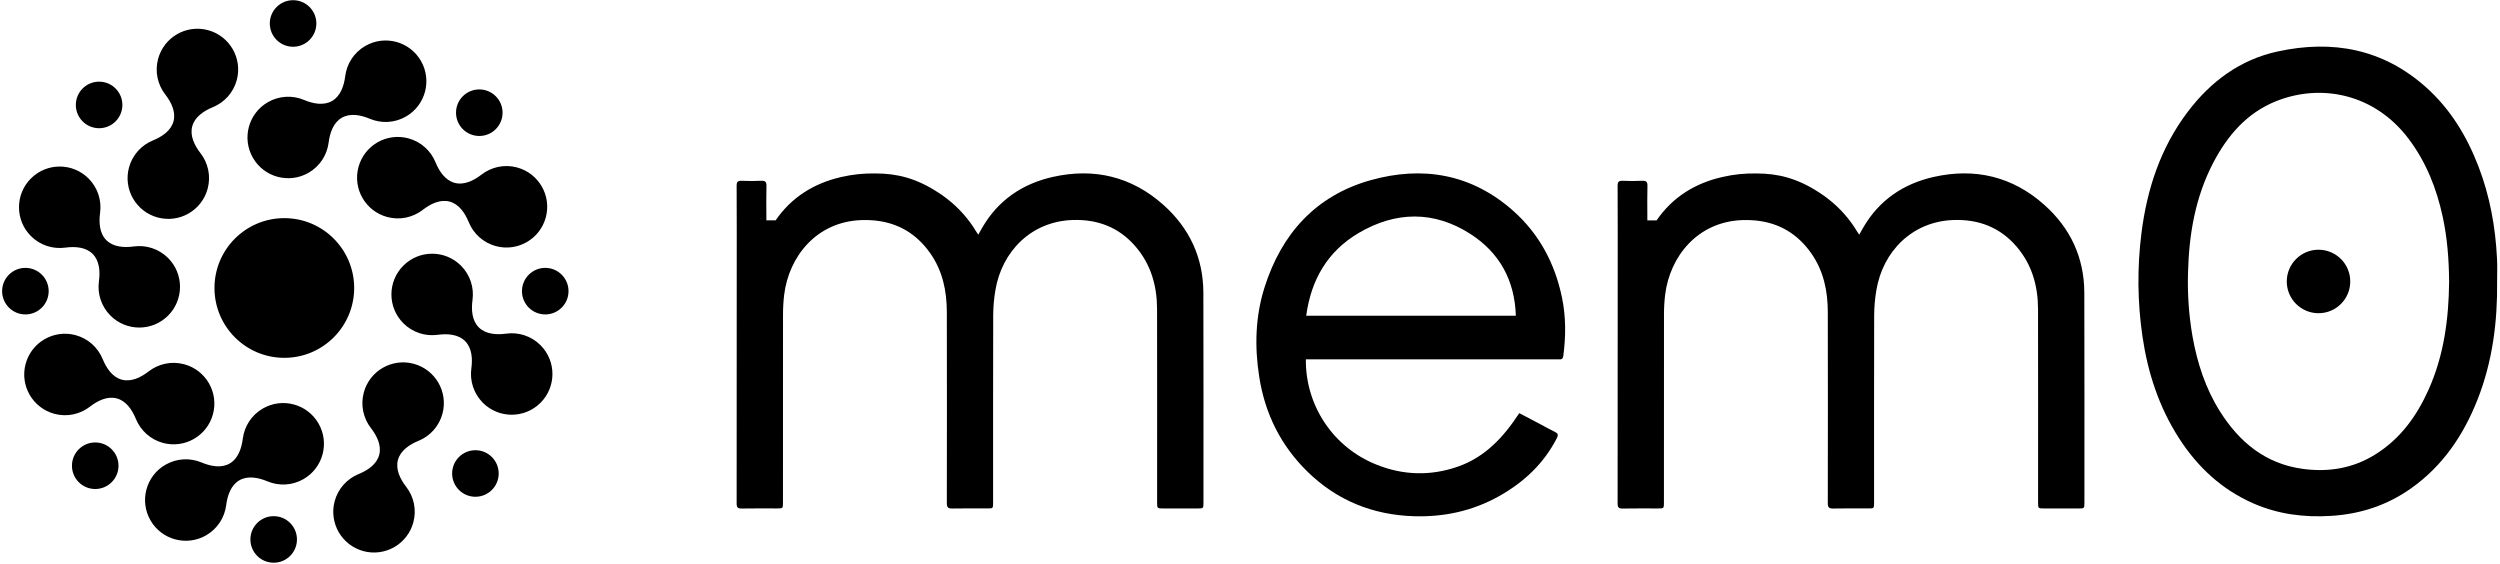
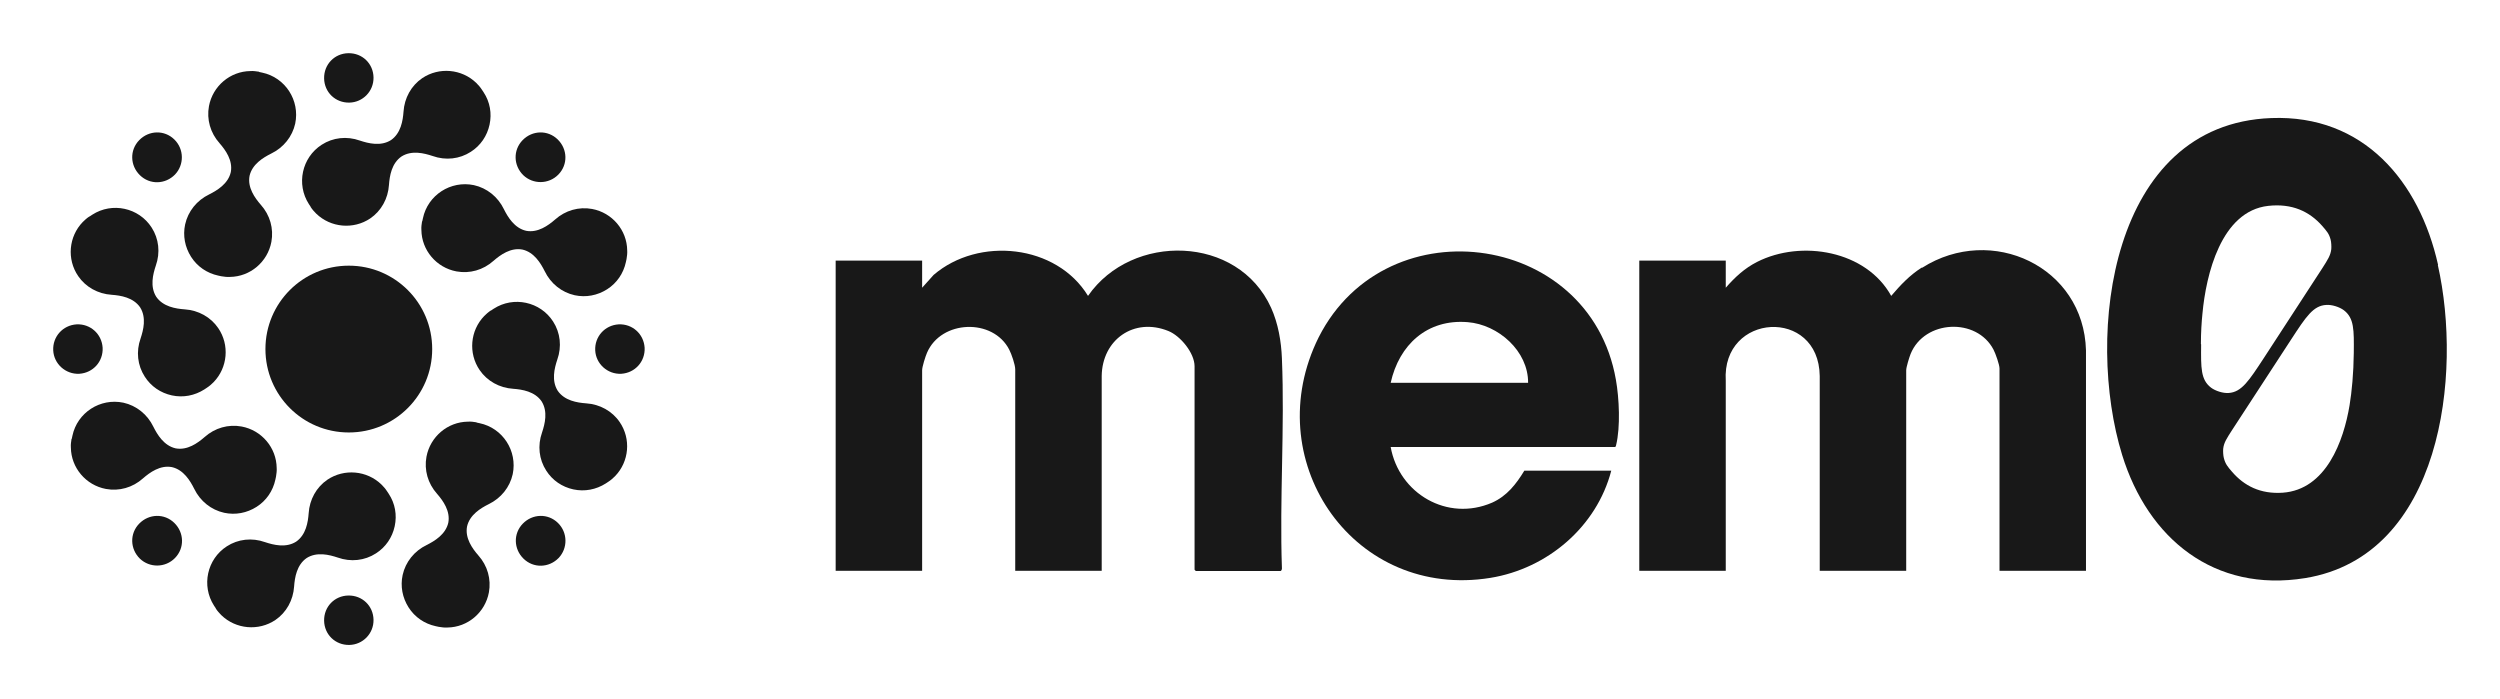
- <svg xmlns="http://www.w3.org/2000/svg" width="479" height="108" viewBox="0 0 479 108" fill="none">
-   <path fill-rule="evenodd" clip-rule="evenodd" d="M56.154 8.957C58.617 8.957 60.614 6.96 60.614 4.497C60.614 2.034 58.617 0.037 56.154 0.037C53.691 0.037 51.694 2.034 51.694 4.497C51.694 6.96 53.691 8.957 56.154 8.957ZM38.418 29.354C37.27 27.87 36.347 26.016 36.833 24.204C37.319 22.392 39.044 21.248 40.781 20.537C42.959 19.645 44.71 17.782 45.366 15.332C46.482 11.169 44.011 6.889 39.847 5.774C35.684 4.658 31.404 7.129 30.289 11.292C29.633 13.742 30.217 16.231 31.658 18.093C32.806 19.577 33.729 21.43 33.243 23.242C32.758 25.054 31.032 26.198 29.296 26.909C27.117 27.801 25.366 29.665 24.71 32.114C23.594 36.278 26.065 40.557 30.228 41.673C34.392 42.788 38.672 40.318 39.787 36.154C40.443 33.705 39.859 31.215 38.418 29.354ZM86.148 38.626C84.336 38.14 82.483 39.063 80.999 40.211C79.138 41.651 76.648 42.236 74.199 41.58C70.035 40.465 67.564 36.185 68.68 32.021C69.795 27.858 74.075 25.387 78.239 26.503C80.688 27.159 82.551 28.91 83.443 31.088C84.155 32.824 85.298 34.55 87.111 35.036C88.923 35.522 90.776 34.599 92.26 33.451C94.122 32.011 96.611 31.426 99.06 32.082C103.224 33.198 105.694 37.478 104.579 41.641C103.463 45.805 99.184 48.276 95.02 47.16C92.571 46.504 90.707 44.752 89.815 42.573C89.104 40.837 87.96 39.111 86.148 38.626ZM103.562 77.177C100.514 80.225 95.572 80.225 92.524 77.177C90.731 75.384 89.993 72.936 90.309 70.604C90.562 68.745 90.434 66.678 89.107 65.352C87.781 64.025 85.714 63.898 83.855 64.15C81.523 64.466 79.075 63.728 77.282 61.935C74.234 58.887 74.234 53.945 77.282 50.897C80.33 47.849 85.272 47.849 88.32 50.897C90.113 52.691 90.851 55.139 90.534 57.472C90.282 59.331 90.409 61.397 91.735 62.724C93.062 64.05 95.128 64.177 96.987 63.925C99.32 63.608 101.769 64.346 103.562 66.139C106.61 69.187 106.61 74.129 103.562 77.177ZM64.12 96.038C63.005 100.201 65.475 104.481 69.639 105.597C73.802 106.712 78.082 104.241 79.198 100.078C79.854 97.629 79.269 95.139 77.829 93.277C76.68 91.793 75.758 89.94 76.243 88.128C76.729 86.316 78.454 85.173 80.19 84.462C82.369 83.57 84.12 81.706 84.776 79.257C85.892 75.093 83.421 70.814 79.258 69.698C75.094 68.582 70.814 71.053 69.699 75.217C69.043 77.666 69.627 80.156 71.068 82.018C72.216 83.501 73.139 85.355 72.653 87.166C72.168 88.978 70.442 90.122 68.706 90.833C66.528 91.725 64.776 93.588 64.12 96.038ZM28.837 99.71C26.682 95.977 27.961 91.203 31.694 89.048C33.89 87.78 36.446 87.701 38.617 88.61C40.347 89.335 42.376 89.747 44.001 88.809C45.626 87.871 46.284 85.908 46.521 84.047C46.819 81.712 48.166 79.538 50.362 78.27C54.095 76.115 58.868 77.394 61.023 81.126C63.178 84.859 61.899 89.633 58.166 91.788C55.971 93.056 53.415 93.135 51.244 92.226C49.513 91.501 47.484 91.09 45.859 92.028C44.235 92.966 43.577 94.929 43.339 96.79C43.041 99.125 41.694 101.298 39.498 102.566C35.766 104.721 30.992 103.442 28.837 99.71ZM28.486 71.159C27.003 72.307 25.15 73.23 23.338 72.745C21.526 72.259 20.383 70.533 19.672 68.797C18.779 66.619 16.916 64.867 14.466 64.211C10.303 63.095 6.023 65.566 4.908 69.73C3.792 73.893 6.263 78.173 10.426 79.288C12.876 79.945 15.365 79.36 17.227 77.92C18.711 76.772 20.564 75.849 22.376 76.335C24.188 76.82 25.332 78.546 26.043 80.282C26.935 82.46 28.798 84.211 31.248 84.868C35.411 85.983 39.691 83.512 40.806 79.349C41.922 75.185 39.451 70.906 35.288 69.79C32.838 69.134 30.348 69.719 28.486 71.159ZM5.925 34.194C8.973 31.146 13.914 31.146 16.962 34.194C18.755 35.987 19.494 38.435 19.177 40.768C18.925 42.626 19.052 44.692 20.379 46.019C21.705 47.345 23.772 47.473 25.631 47.22C27.963 46.904 30.412 47.642 32.205 49.435C35.253 52.483 35.253 57.425 32.205 60.472C29.157 63.52 24.215 63.52 21.168 60.472C19.375 58.679 18.636 56.231 18.953 53.898C19.205 52.04 19.078 49.974 17.751 48.647C16.425 47.321 14.358 47.194 12.5 47.446C10.167 47.763 7.718 47.025 5.925 45.231C2.877 42.183 2.877 37.242 5.925 34.194ZM65.485 22.561C63.86 23.499 63.202 25.462 62.965 27.323C62.667 29.658 61.32 31.832 59.124 33.1C55.391 35.255 50.618 33.977 48.463 30.244C46.307 26.511 47.587 21.737 51.319 19.582C53.515 18.314 56.071 18.235 58.242 19.144C59.973 19.869 62.002 20.281 63.627 19.343C65.251 18.405 65.909 16.442 66.147 14.581C66.445 12.246 67.792 10.072 69.988 8.805C73.721 6.65 78.494 7.929 80.649 11.662C82.804 15.395 81.525 20.168 77.792 22.323C75.596 23.591 73.04 23.67 70.868 22.76C69.138 22.035 67.109 21.624 65.485 22.561ZM104.469 60.245C106.932 60.245 108.928 58.248 108.928 55.785C108.928 53.322 106.932 51.325 104.469 51.325C102.006 51.325 100.009 53.322 100.009 55.785C100.009 58.248 102.006 60.245 104.469 60.245ZM96.292 21.593C96.292 24.056 94.296 26.053 91.832 26.053C89.369 26.053 87.373 24.056 87.373 21.593C87.373 19.13 89.369 17.133 91.832 17.133C94.296 17.133 96.292 19.13 96.292 21.593ZM23.448 20.106C23.448 22.569 21.452 24.566 18.988 24.566C16.525 24.566 14.529 22.569 14.529 20.106C14.529 17.643 16.525 15.646 18.988 15.646C21.452 15.646 23.448 17.643 23.448 20.106ZM4.866 60.245C7.329 60.245 9.325 58.248 9.325 55.785C9.325 53.322 7.329 51.325 4.866 51.325C2.403 51.325 0.406 53.322 0.406 55.785C0.406 58.248 2.403 60.245 4.866 60.245ZM22.705 89.234C22.705 91.697 20.708 93.694 18.245 93.694C15.782 93.694 13.786 91.697 13.786 89.234C13.786 86.771 15.782 84.774 18.245 84.774C20.708 84.774 22.705 86.771 22.705 89.234ZM52.437 107.817C54.9 107.817 56.897 105.82 56.897 103.357C56.897 100.894 54.9 98.897 52.437 98.897C49.974 98.897 47.977 100.894 47.977 103.357C47.977 105.82 49.974 107.817 52.437 107.817ZM95.549 90.721C95.549 93.184 93.552 95.18 91.089 95.18C88.626 95.18 86.629 93.184 86.629 90.721C86.629 88.257 88.626 86.261 91.089 86.261C93.552 86.261 95.549 88.257 95.549 90.721ZM54.475 68.561C61.867 68.561 67.859 62.569 67.859 55.178C67.859 47.786 61.867 41.794 54.475 41.794C47.084 41.794 41.092 47.786 41.092 55.178C41.092 62.569 47.084 68.561 54.475 68.561Z" fill="black" />
-   <path d="M250.204 68.852C250.153 73.195 251.423 77.45 253.845 81.054C256.267 84.658 259.727 87.442 263.767 89.035C268.868 91.08 274.096 91.22 279.285 89.421C284.529 87.612 288.097 83.753 291.09 79.158C292.462 79.877 293.815 80.583 295.165 81.297C296.061 81.769 296.936 82.284 297.854 82.712C298.489 83.007 298.625 83.298 298.285 83.959C295.786 88.828 291.982 92.386 287.262 95.042C282.184 97.9 276.696 99.084 270.916 98.908C263.03 98.669 256.145 95.889 250.493 90.353C245.401 85.367 242.374 79.267 241.271 72.222C240.365 66.429 240.508 60.667 242.285 55.062C245.539 44.792 252.086 37.489 262.583 34.533C272.587 31.717 281.969 33.321 289.947 40.409C294.94 44.851 297.928 50.501 299.28 57.026C300.045 60.716 300.022 64.43 299.537 68.145C299.47 68.655 299.302 68.898 298.775 68.852C298.53 68.831 298.282 68.852 298.035 68.852H250.204ZM290.434 60.499C290.225 53.684 287.285 48.383 281.699 44.807C274.74 40.353 267.446 40.471 260.383 44.603C254.402 48.102 251.202 53.554 250.271 60.499H290.434Z" fill="black" />
-   <path d="M478.447 53.918C478.534 61.674 477.563 69.273 474.701 76.544C472.006 83.393 468.019 89.291 461.928 93.592C457.358 96.82 452.249 98.493 446.67 98.841C441.502 99.17 436.497 98.535 431.731 96.445C425.668 93.786 421.037 89.466 417.485 83.941C413.663 77.988 411.512 71.419 410.494 64.45C409.537 57.907 409.471 51.266 410.298 44.706C411.356 36.225 413.964 28.293 419.183 21.408C423.577 15.616 429.179 11.437 436.361 9.871C446.891 7.568 456.578 9.354 464.824 16.715C469.503 20.891 472.657 26.115 474.888 31.926C477.068 37.604 478.134 43.514 478.427 49.57C478.508 51.017 478.447 52.47 478.447 53.918ZM469.251 53.974C469.22 49.746 468.901 45.572 468.008 41.46C466.838 36.074 464.841 31.046 461.494 26.605C454.977 17.954 444.739 15.94 436.114 19.382C430.497 21.625 426.781 25.963 424.046 31.204C420.616 37.785 419.406 44.904 419.225 52.235C419.1 56.318 419.386 60.404 420.081 64.43C420.991 69.547 422.569 74.426 425.354 78.839C429.058 84.703 434.036 88.834 441.132 89.825C446.088 90.517 450.808 89.754 455.109 87.074C459.859 84.112 463.006 79.792 465.263 74.774C468.253 68.156 469.179 61.134 469.251 53.977V53.974Z" fill="black" />
-   <path d="M444.229 47.847H444.227C440.869 47.847 438.146 50.57 438.146 53.928V53.93C438.146 57.288 440.869 60.011 444.227 60.011H444.229C447.587 60.011 450.309 57.288 450.309 53.93V53.928C450.309 50.57 447.587 47.847 444.229 47.847Z" fill="black" />
-   <path d="M230.566 56.088C230.544 49.357 227.902 43.712 222.91 39.257C216.811 33.813 209.623 32.12 201.716 33.898C195.923 35.202 191.272 38.329 188.225 43.574C187.971 44.01 187.731 44.451 187.437 44.965C187.264 44.708 187.153 44.557 187.058 44.397C185.613 41.979 183.729 39.851 181.504 38.123C181.43 38.061 181.351 37.998 181.263 37.934C180.77 37.561 180.26 37.207 179.735 36.87C175.533 34.122 171.813 33.236 167.797 33.236C165.594 33.183 163.393 33.408 161.245 33.903C155.981 35.09 151.645 37.788 148.613 42.22H146.836V41.233C146.836 39.369 146.797 37.503 146.856 35.639C146.881 34.817 146.603 34.603 145.826 34.639C144.595 34.698 143.358 34.691 142.126 34.639C141.392 34.609 141.139 34.803 141.139 35.596C141.173 41.273 141.157 46.949 141.157 52.623C141.157 67.237 141.151 81.85 141.14 96.465C141.14 97.228 141.356 97.452 142.108 97.434C144.355 97.389 146.604 97.419 148.853 97.417C150.016 97.417 150.016 97.417 150.016 96.243C150.016 84.262 150.02 72.28 150.026 60.298C150.022 59.012 150.097 57.726 150.25 56.449C151.155 49.185 156.413 42.454 165.092 42.166C165.834 42.141 166.578 42.159 167.318 42.219C167.483 42.233 167.636 42.247 167.794 42.266C172.058 42.735 175.576 44.744 178.234 48.518C180.615 51.904 181.407 55.758 181.413 59.803C181.436 72.005 181.436 84.205 181.413 96.406C181.413 97.195 181.639 97.447 182.433 97.431C184.681 97.385 186.928 97.416 189.179 97.414C190.278 97.414 190.278 97.414 190.278 96.277C190.278 84.295 190.263 72.314 190.298 60.333C190.31 58.745 190.45 57.161 190.719 55.596C191.951 48.206 197.55 42.403 205.551 42.151C210.312 42.001 214.381 43.545 217.535 47.191C220.511 50.631 221.683 54.737 221.693 59.201C221.721 71.541 221.703 83.88 221.703 96.22C221.703 97.419 221.703 97.421 222.933 97.421C225.098 97.421 227.264 97.421 229.43 97.421C230.582 97.421 230.582 97.421 230.582 96.238C230.579 82.849 230.61 69.468 230.566 56.088Z" fill="black" />
-   <path d="M399.355 56.088C399.334 49.357 396.692 43.712 391.7 39.257C385.601 33.813 378.413 32.12 370.506 33.898C364.713 35.202 360.061 38.329 357.014 43.574C356.761 44.01 356.521 44.451 356.226 44.965C356.054 44.708 355.943 44.557 355.848 44.397C354.404 41.98 352.522 39.853 350.298 38.125C350.224 38.063 350.145 38 350.058 37.936C349.565 37.562 349.055 37.209 348.53 36.871C344.328 34.124 340.608 33.237 336.592 33.237C334.389 33.185 332.188 33.409 330.04 33.905C324.767 35.091 320.44 37.79 317.408 42.222H315.631V41.235C315.631 39.371 315.592 37.505 315.651 35.641C315.675 34.818 315.397 34.604 314.621 34.641C313.39 34.7 312.153 34.693 310.921 34.641C310.187 34.611 309.933 34.805 309.933 35.598C309.968 41.274 309.952 46.95 309.952 52.625C309.952 67.238 309.946 81.852 309.935 96.466C309.935 97.23 310.151 97.454 310.903 97.436C313.15 97.391 315.399 97.421 317.648 97.419C318.81 97.419 318.81 97.419 318.81 96.244C318.81 84.263 318.813 72.282 318.82 60.3C318.815 59.014 318.89 57.728 319.043 56.45C319.948 49.186 325.206 42.456 333.885 42.168C334.628 42.143 335.371 42.16 336.111 42.22C336.276 42.235 336.429 42.248 336.587 42.268C340.851 42.737 344.369 44.746 347.028 48.52C349.41 51.906 350.2 55.759 350.206 59.805C350.229 72.006 350.229 84.207 350.206 96.407C350.206 97.197 350.433 97.449 351.226 97.432C353.474 97.386 355.723 97.417 357.972 97.416C359.071 97.416 359.071 97.416 359.073 96.279C359.073 84.296 359.056 72.316 359.091 60.335C359.103 58.747 359.244 57.163 359.512 55.598C360.744 48.207 366.343 42.404 374.344 42.153C379.105 42.003 383.174 43.546 386.328 47.192C389.305 50.633 390.476 54.739 390.486 59.203C390.514 71.542 390.496 83.882 390.496 96.221C390.496 97.421 390.496 97.422 391.726 97.422C393.892 97.422 396.057 97.422 398.224 97.422C399.375 97.422 399.375 97.422 399.375 96.239C399.369 82.849 399.4 69.468 399.355 56.088Z" fill="black" />
+ <svg xmlns="http://www.w3.org/2000/svg" width="3760" height="1050" viewBox="0 0 3760 1050" fill="none">
+   <path d="M1928.01 539.269C1927.02 513.386 1922.37 486.507 1911.76 462.946C1861.99 353.108 1702.41 349.789 1636.39 445.027C1588.94 367.377 1471.83 355.431 1404.15 413.502L1386.89 432.749V391.933H1256.84V858.497H1386.89V556.856C1386.89 551.547 1391.87 535.951 1394.19 530.641C1415.43 480.866 1493.72 478.211 1517.94 525.996C1521.26 532.3 1526.9 548.561 1526.9 555.529V858.497H1656.96V565.484C1657.62 511.063 1705.39 476.883 1757.15 497.789C1775.4 505.09 1796.63 530.973 1796.63 550.883V856.838C1796.63 856.838 1798.29 858.829 1798.62 858.829H1926.02C1927.02 858.829 1928.34 855.843 1928.01 854.515C1924.36 750.318 1932.33 643.466 1928.01 539.601V539.269Z" fill="#181818" />
+   <path d="M2890.15 402.552C2871.9 414.166 2858.3 428.767 2844.37 445.027C2806.87 377 2709.33 360.076 2642.65 393.924C2623.74 403.547 2609.47 416.821 2595.54 432.749V391.933H2465.48V858.497H2595.54V572.785C2589.23 470.247 2735.54 461.951 2736.87 565.484V858.497H2866.93V556.856C2866.93 552.211 2871.57 537.278 2873.56 532.3C2894.46 480.866 2973.09 477.215 2998.31 525.996C3001.29 531.637 3007.26 548.561 3007.26 554.202V858.497H3137.32V526.991C3134 400.893 2995.32 336.516 2891.14 402.552H2890.15Z" fill="#181818" />
+   <path d="M1979.11 516.04C1895.83 698.551 2038.16 901.968 2241.54 869.116C2327.47 855.179 2401.45 792.13 2423.35 707.843H2292.63C2280.35 728.085 2266.42 746.004 2244.19 755.959C2176.84 785.161 2104.18 742.354 2091.58 672.336H2428.99C2430.31 671.672 2430.31 670.677 2430.65 669.35C2437.28 642.139 2435.29 599 2430.31 571.126C2390.83 344.812 2074.99 305.987 1978.77 516.704L1979.11 516.04ZM2091.58 575.771C2104.18 518.695 2146.32 479.538 2207.36 484.516C2253.48 488.166 2298.6 527.987 2298.27 575.771H2091.58Z" fill="#181818" />
+   <path d="M3666.83 398.238C3638.63 272.471 3554.69 172.256 3416.01 177.565C3173.48 186.525 3135.99 503.762 3191.73 684.282C3230.55 810.049 3330.08 891.681 3467.1 869.448C3672.47 835.932 3703.65 563.161 3666.49 398.57L3666.83 398.238ZM3310.17 517.368C3310.17 500.112 3311.17 484.516 3312.49 471.574C3317.8 413.502 3340.36 317.601 3411.36 309.637C3447.19 305.655 3473.4 317.933 3492.65 339.834C3499.28 347.467 3502.93 351.449 3505.25 360.408C3506.25 364.059 3506.58 370.695 3506.25 374.677C3505.25 383.969 3500.94 390.606 3492.65 403.547L3404.73 538.605C3382.5 572.453 3371.55 589.708 3351.98 591.036C3343.68 591.699 3332.07 588.049 3325.43 583.072C3309.84 571.126 3310.17 553.538 3310.5 518.031L3310.17 517.368ZM3540.09 530.973C3539.76 561.502 3537.1 589.045 3533.79 609.287C3524.83 663.708 3498.29 736.381 3433.26 741.027C3399.75 743.349 3375.2 730.74 3356.95 709.502C3350.32 701.87 3347 697.888 3344.68 688.928C3343.68 685.278 3343.35 678.641 3343.68 674.991C3344.68 665.699 3348.99 659.394 3357.28 646.453L3446.2 510.067C3468.1 476.552 3479.04 459.628 3498.62 458.632C3506.91 457.969 3518.52 461.619 3525.16 466.596C3540.75 478.543 3540.42 496.13 3540.09 530.973Z" fill="#181818" />
+   <path d="M524.62 399.565C455.279 399.565 399.21 455.646 399.21 525C399.21 594.354 455.279 650.435 524.62 650.435C593.96 650.435 650.029 594.354 650.029 525C650.029 455.646 593.96 399.565 524.62 399.565Z" fill="#181818" />
+   <path d="M525.283 154.337C545.521 154.005 562.11 137.413 561.778 116.507C561.446 95.602 544.858 79.673 523.956 80.005C503.055 80.337 487.129 96.929 487.461 117.835C487.793 138.74 504.382 154.669 525.283 154.337Z" fill="#181818" />
+   <path d="M523.956 895.663C503.055 895.995 487.129 912.587 487.461 933.493C487.793 954.399 504.382 970.327 525.283 969.995C545.521 969.663 562.11 953.071 561.778 932.165C561.446 911.259 544.858 895.331 523.956 895.663Z" fill="#181818" />
+   <path d="M263.184 262.516C277.118 247.915 277.118 224.355 262.188 209.754C247.259 195.153 224.035 195.817 209.437 210.749C194.839 225.682 195.502 248.911 210.432 263.512C225.362 278.112 248.586 277.449 263.184 262.516Z" fill="#181818" />
+   <path d="M786.387 787.484C771.789 802.417 772.453 825.645 787.383 840.246C802.312 854.847 825.536 854.183 840.134 839.251C854.069 824.65 854.069 801.089 839.139 786.488C824.209 771.888 800.985 772.551 786.387 787.484Z" fill="#181818" />
+   <path d="M787.051 263.512C801.649 277.449 825.205 277.449 839.802 262.516C854.4 247.583 853.737 224.355 838.807 209.754C823.877 195.153 800.653 195.817 786.056 210.749C771.458 225.682 772.121 248.911 787.051 263.512Z" fill="#181818" />
+   <path d="M262.188 786.488C247.259 771.888 224.035 772.551 209.437 787.484C194.839 802.417 195.502 825.645 210.432 840.246C225.03 854.183 248.586 854.183 263.184 839.251C277.782 824.318 277.118 801.089 262.188 786.488Z" fill="#181818" />
+   <path d="M930.376 487.834C909.474 489.161 894.213 506.417 895.208 526.991C896.204 547.233 913.788 563.161 934.357 562.166C955.259 560.838 970.52 543.583 969.525 523.009C968.198 502.103 950.946 486.839 930.376 487.834Z" fill="#181818" />
+   <path d="M119.195 562.166C140.097 560.838 155.358 543.583 154.363 523.009C153.036 502.103 135.784 486.839 115.214 487.834C94.312 489.161 79.051 506.417 80.046 526.991C81.041 547.233 98.625 563.161 119.195 562.166Z" fill="#181818" />
+   <path d="M467.223 311.296C469.546 314.946 472.532 318.265 475.517 321.251C497.414 342.489 531.587 345.476 556.801 328.552C573.39 317.269 583.675 298.686 585.002 278.112C585.997 264.507 588.983 245.592 603.913 235.305C619.174 225.682 637.754 230.328 650.693 234.642C670.267 241.61 691.169 239.287 708.089 228.337C722.687 219.045 732.64 204.444 736.29 187.521C739.939 170.597 736.953 153.341 727.332 138.74L724.678 134.758C722.355 131.108 719.369 127.79 716.384 124.803C694.487 103.566 660.314 100.579 635.099 117.503C618.511 128.785 608.226 147.368 606.899 167.942C605.904 181.548 602.918 200.462 587.988 210.749C572.726 220.373 554.147 215.727 541.208 211.413C521.634 204.444 500.732 206.767 483.812 217.718C453.952 236.965 445.326 277.117 464.569 306.982L467.223 310.964V311.296Z" fill="#181818" />
+   <path d="M324.562 915.242C326.884 918.892 329.87 922.21 332.856 925.197C354.753 946.434 388.925 949.421 414.14 932.497C430.728 921.215 441.013 902.632 442.34 882.058C443.336 868.452 446.322 849.538 461.251 839.251C476.513 829.627 495.092 834.273 508.031 838.587C527.606 845.556 548.507 843.233 565.428 832.282C580.025 822.991 589.979 808.39 593.628 791.466C597.278 774.542 594.292 757.287 584.67 742.686L582.016 738.704C579.694 735.053 576.708 731.735 573.722 728.749C551.825 707.511 517.652 704.524 492.438 721.448C475.849 732.731 465.564 751.314 464.237 771.888C463.242 785.493 460.256 804.408 445.326 814.695C430.065 824.318 411.486 819.672 398.547 815.358C378.972 808.39 358.07 810.713 341.15 821.663C311.291 840.91 302.665 881.062 321.907 910.928L324.562 914.91V915.242Z" fill="#181818" />
+   <path d="M634.768 332.866C634.104 337.18 633.441 341.494 633.772 345.807C634.104 376.337 656.333 402.552 686.524 408.193C706.43 411.843 726.668 406.202 742.262 392.265C752.547 383.305 768.14 372.023 785.724 375.341C803.308 379.323 813.261 395.915 819.233 407.861C828.19 426.444 844.779 439.718 864.354 444.031C881.274 447.682 898.526 444.363 913.124 435.072C927.722 425.78 937.675 411.18 941.324 394.256L942.32 389.61C942.983 385.296 943.647 380.982 943.315 376.668C942.983 346.139 920.755 319.924 890.563 314.283C870.657 310.633 850.419 316.274 834.826 330.211C824.541 339.171 808.948 350.453 791.364 347.135C773.78 343.153 763.827 326.561 757.855 314.615C748.897 296.032 732.309 282.758 712.734 278.444C677.898 271.144 643.394 293.377 636.095 328.22L635.1 332.866H634.768Z" fill="#181818" />
+   <path d="M107.583 660.058C106.919 664.372 106.256 668.686 106.588 673C106.919 703.529 129.148 729.744 159.339 735.385C179.246 739.036 199.484 733.394 215.077 719.457C225.362 710.498 240.955 699.215 258.539 702.533C276.123 706.515 286.076 723.107 292.048 735.054C301.006 753.636 317.594 766.91 337.169 771.224C354.089 774.874 371.341 771.556 385.939 762.264C400.537 752.973 410.49 738.372 414.14 721.448L415.135 716.802C415.799 712.489 416.462 708.175 416.13 703.861C415.799 673.332 393.57 647.116 363.379 641.475C343.473 637.825 323.234 643.466 307.641 657.403C297.356 666.363 281.763 677.646 264.179 674.327C246.595 670.345 236.642 653.753 230.67 641.807C221.712 623.224 205.124 609.951 185.549 605.637C150.713 598.336 116.209 620.569 108.91 655.412L107.915 660.058H107.583Z" fill="#181818" />
+   <path d="M738.28 466.928C734.631 469.251 731.313 472.238 728.327 475.224C707.094 497.126 704.108 531.305 721.36 556.525C732.64 573.117 751.22 583.403 771.789 584.731C785.392 585.726 804.303 588.713 814.588 603.646C824.209 618.91 819.564 637.493 815.251 650.435C808.284 670.013 810.607 690.919 821.555 707.843C830.845 722.444 845.443 732.399 862.363 736.049C879.283 739.699 896.535 736.381 911.133 727.089L915.115 724.435C918.764 722.112 922.082 719.125 925.068 716.139C946.301 694.237 949.287 660.058 932.035 634.838C920.755 618.246 902.176 607.959 881.606 606.632C868.003 605.637 849.092 602.65 838.807 587.717C829.186 572.453 833.831 553.87 838.144 540.928C845.111 521.35 842.788 500.444 831.84 483.52C812.597 453.655 772.453 445.027 742.593 464.274L738.612 466.928H738.28Z" fill="#181818" />
+   <path d="M134.457 325.565C130.807 327.888 127.489 330.875 124.503 333.861C103.27 355.763 100.284 389.942 117.536 415.162C128.816 431.754 147.396 442.04 167.965 443.368C181.568 444.363 200.479 447.35 210.764 462.283C220.385 477.547 215.741 496.13 211.427 509.072C204.46 528.65 206.783 549.556 217.731 566.48C227.021 581.081 241.619 591.036 258.539 594.686C275.459 598.336 292.711 595.018 307.309 585.726L311.291 583.072C314.94 580.749 318.258 577.762 321.244 574.776C342.477 552.874 345.463 518.695 328.211 493.475C316.931 476.883 298.352 466.597 277.782 465.269C264.179 464.274 245.268 461.287 234.983 446.354C225.362 431.09 230.007 412.507 234.32 399.565C241.287 379.987 238.965 359.081 228.016 342.157C208.773 312.292 168.629 303.664 138.77 322.911L134.788 325.565H134.457Z" fill="#181818" />
+   <path d="M716.715 635.17C712.402 634.507 708.089 633.843 703.776 634.175C673.253 634.507 647.043 656.74 641.403 686.937C637.754 706.847 643.394 727.089 657.328 742.686C666.286 752.973 677.566 768.569 674.249 786.157C670.267 803.744 653.679 813.699 641.735 819.672C623.156 828.632 609.885 845.224 605.572 864.802C601.922 881.726 605.24 898.982 614.53 913.582C623.819 928.183 638.417 938.138 655.338 941.789L659.982 942.784C664.295 943.448 668.608 944.111 672.922 943.78C703.444 943.448 729.654 921.215 735.294 891.017C738.944 871.107 733.304 850.865 719.369 835.269C710.412 824.982 699.131 809.385 702.449 791.798C706.43 774.21 723.019 764.255 734.963 758.282C753.542 749.323 766.813 732.731 771.126 713.152C778.425 678.309 756.196 643.798 721.36 636.498L716.715 635.502V635.17Z" fill="#181818" />
+   <path d="M389.589 107.879C385.276 107.216 380.963 106.552 376.65 106.884C346.127 107.216 319.917 129.449 314.277 159.646C310.627 179.557 316.267 199.799 330.202 215.395C339.159 225.682 350.44 241.278 347.122 258.866C343.141 276.453 326.552 286.408 314.608 292.381C296.029 301.341 282.758 317.933 278.445 337.511C274.796 354.435 278.114 371.691 287.403 386.292C296.693 400.893 311.291 410.848 328.211 414.498L332.856 415.493C337.169 416.157 341.482 416.821 345.795 416.489C376.318 416.157 402.528 393.924 408.168 363.727C411.817 343.816 406.177 323.574 392.243 307.978C383.285 297.691 372.005 282.094 375.323 264.507C379.304 246.92 395.892 236.965 407.836 230.991C426.415 222.032 439.686 205.44 443.999 185.861C451.298 151.018 429.069 116.507 394.233 109.207L389.589 108.211V107.879Z" fill="#181818" />
</svg>
